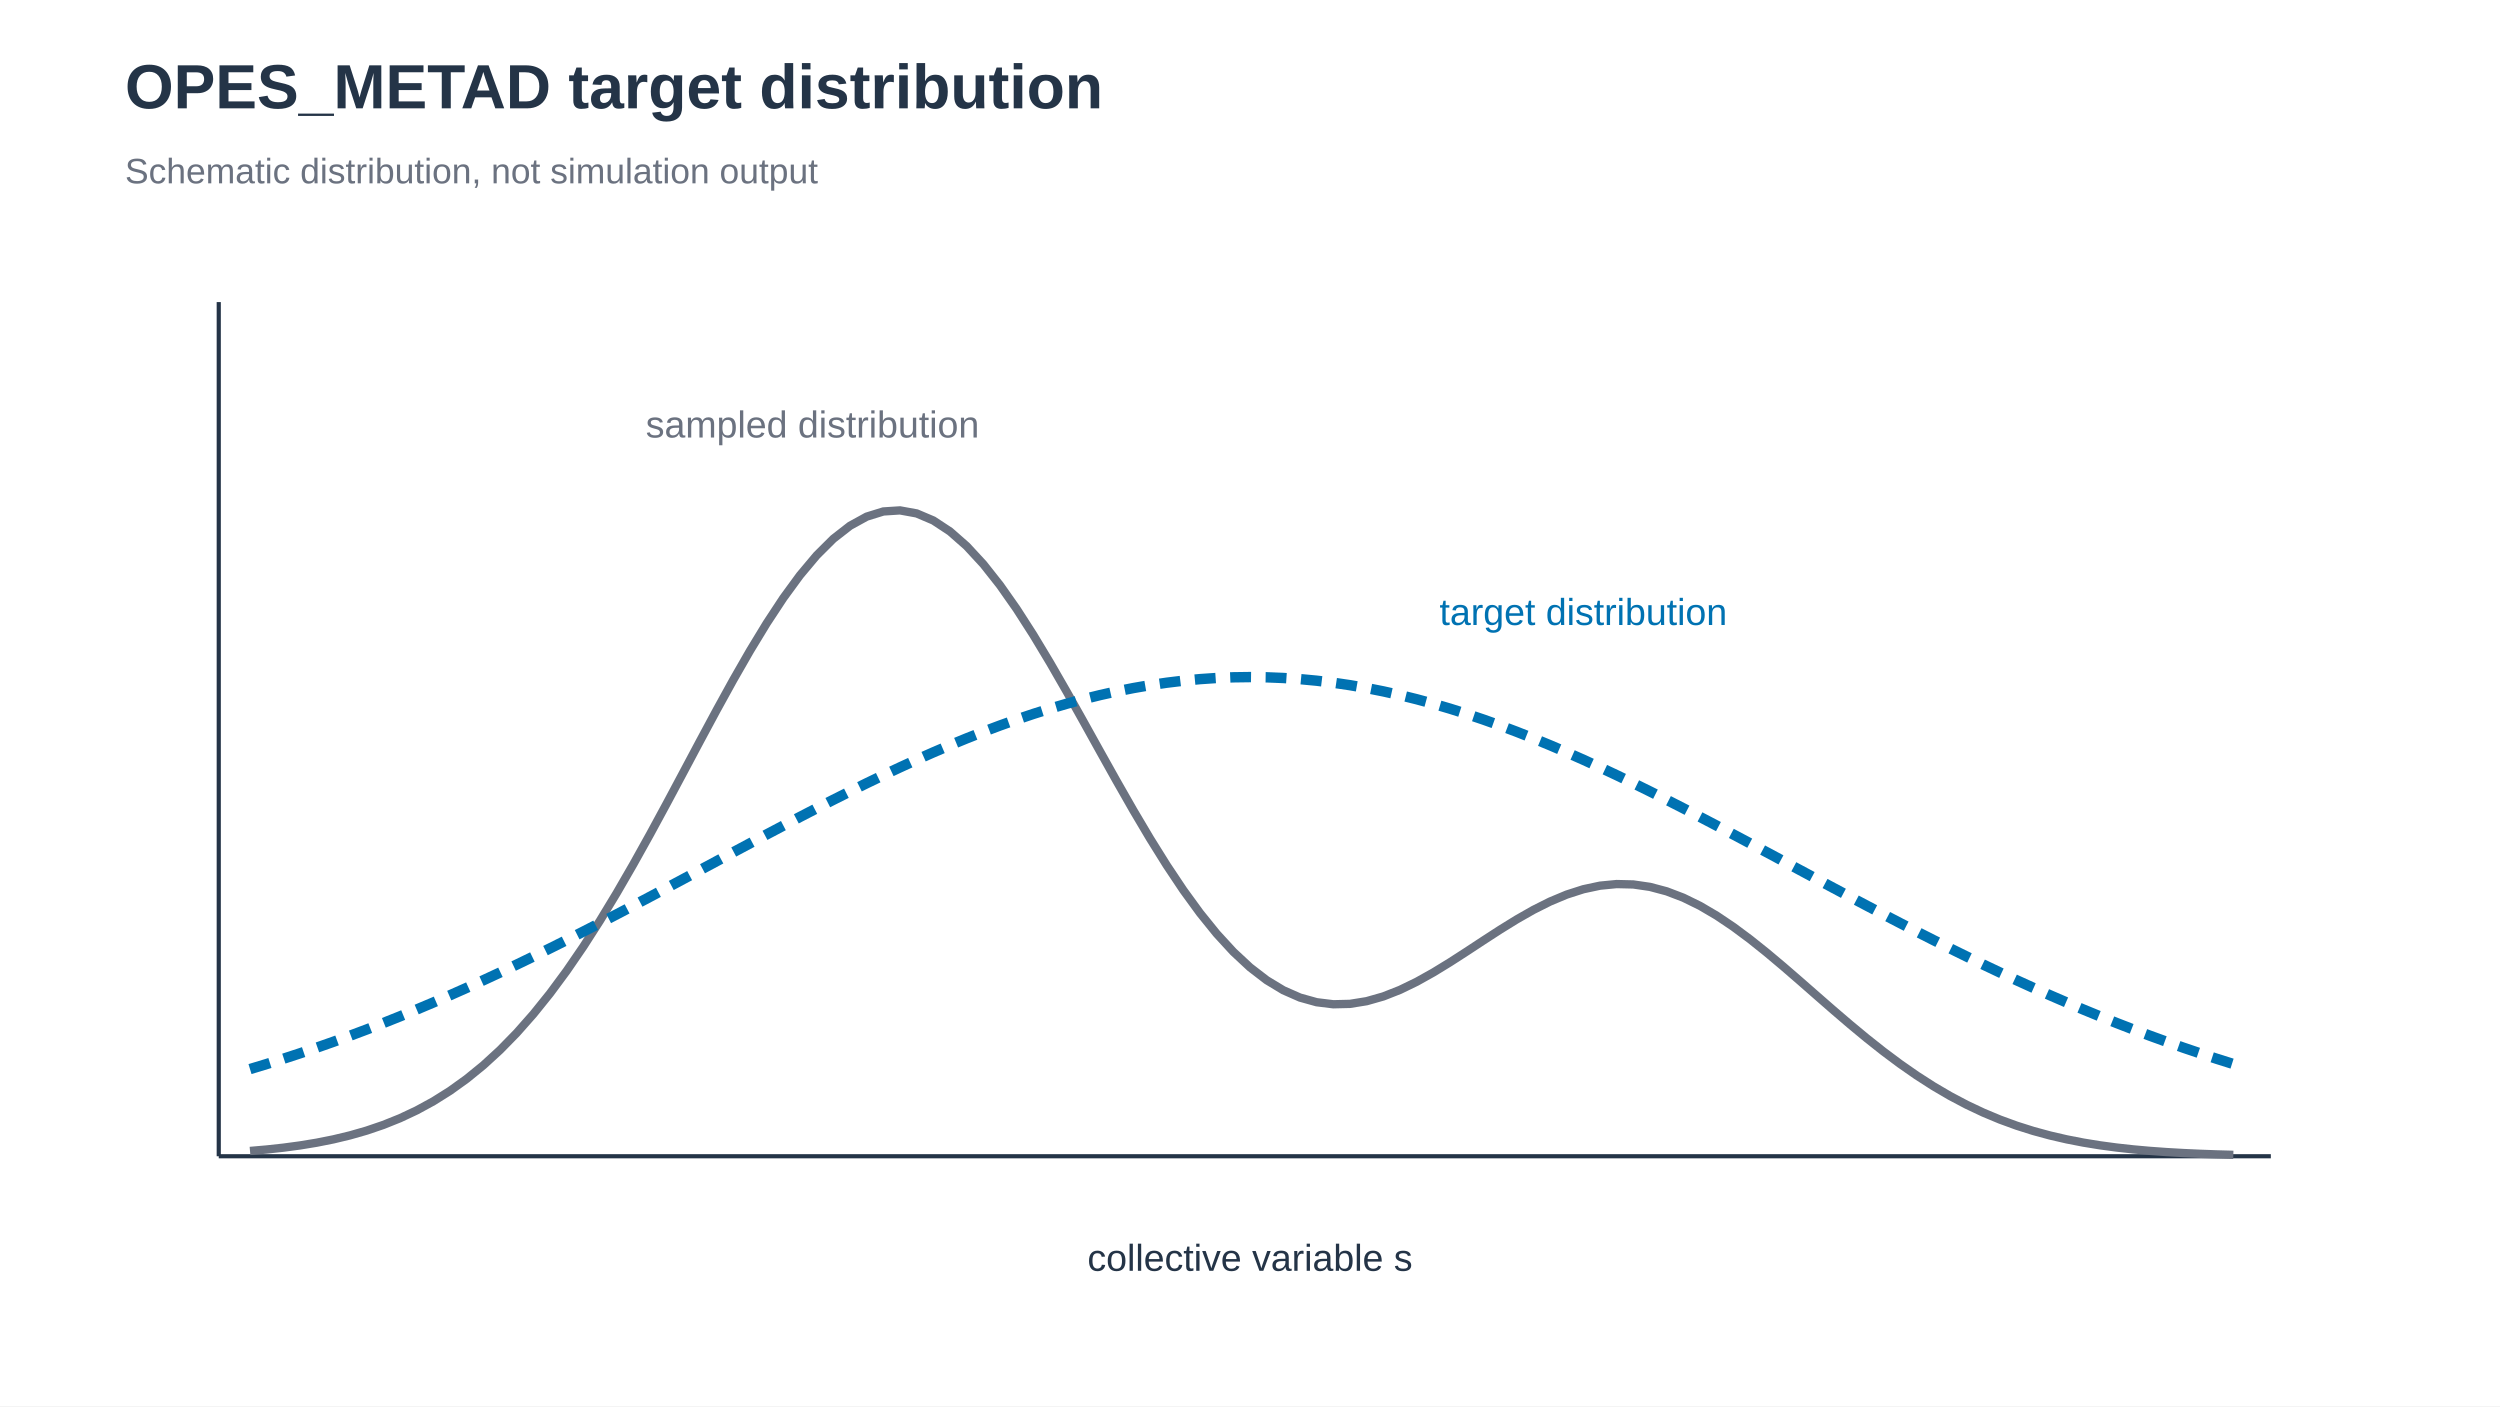
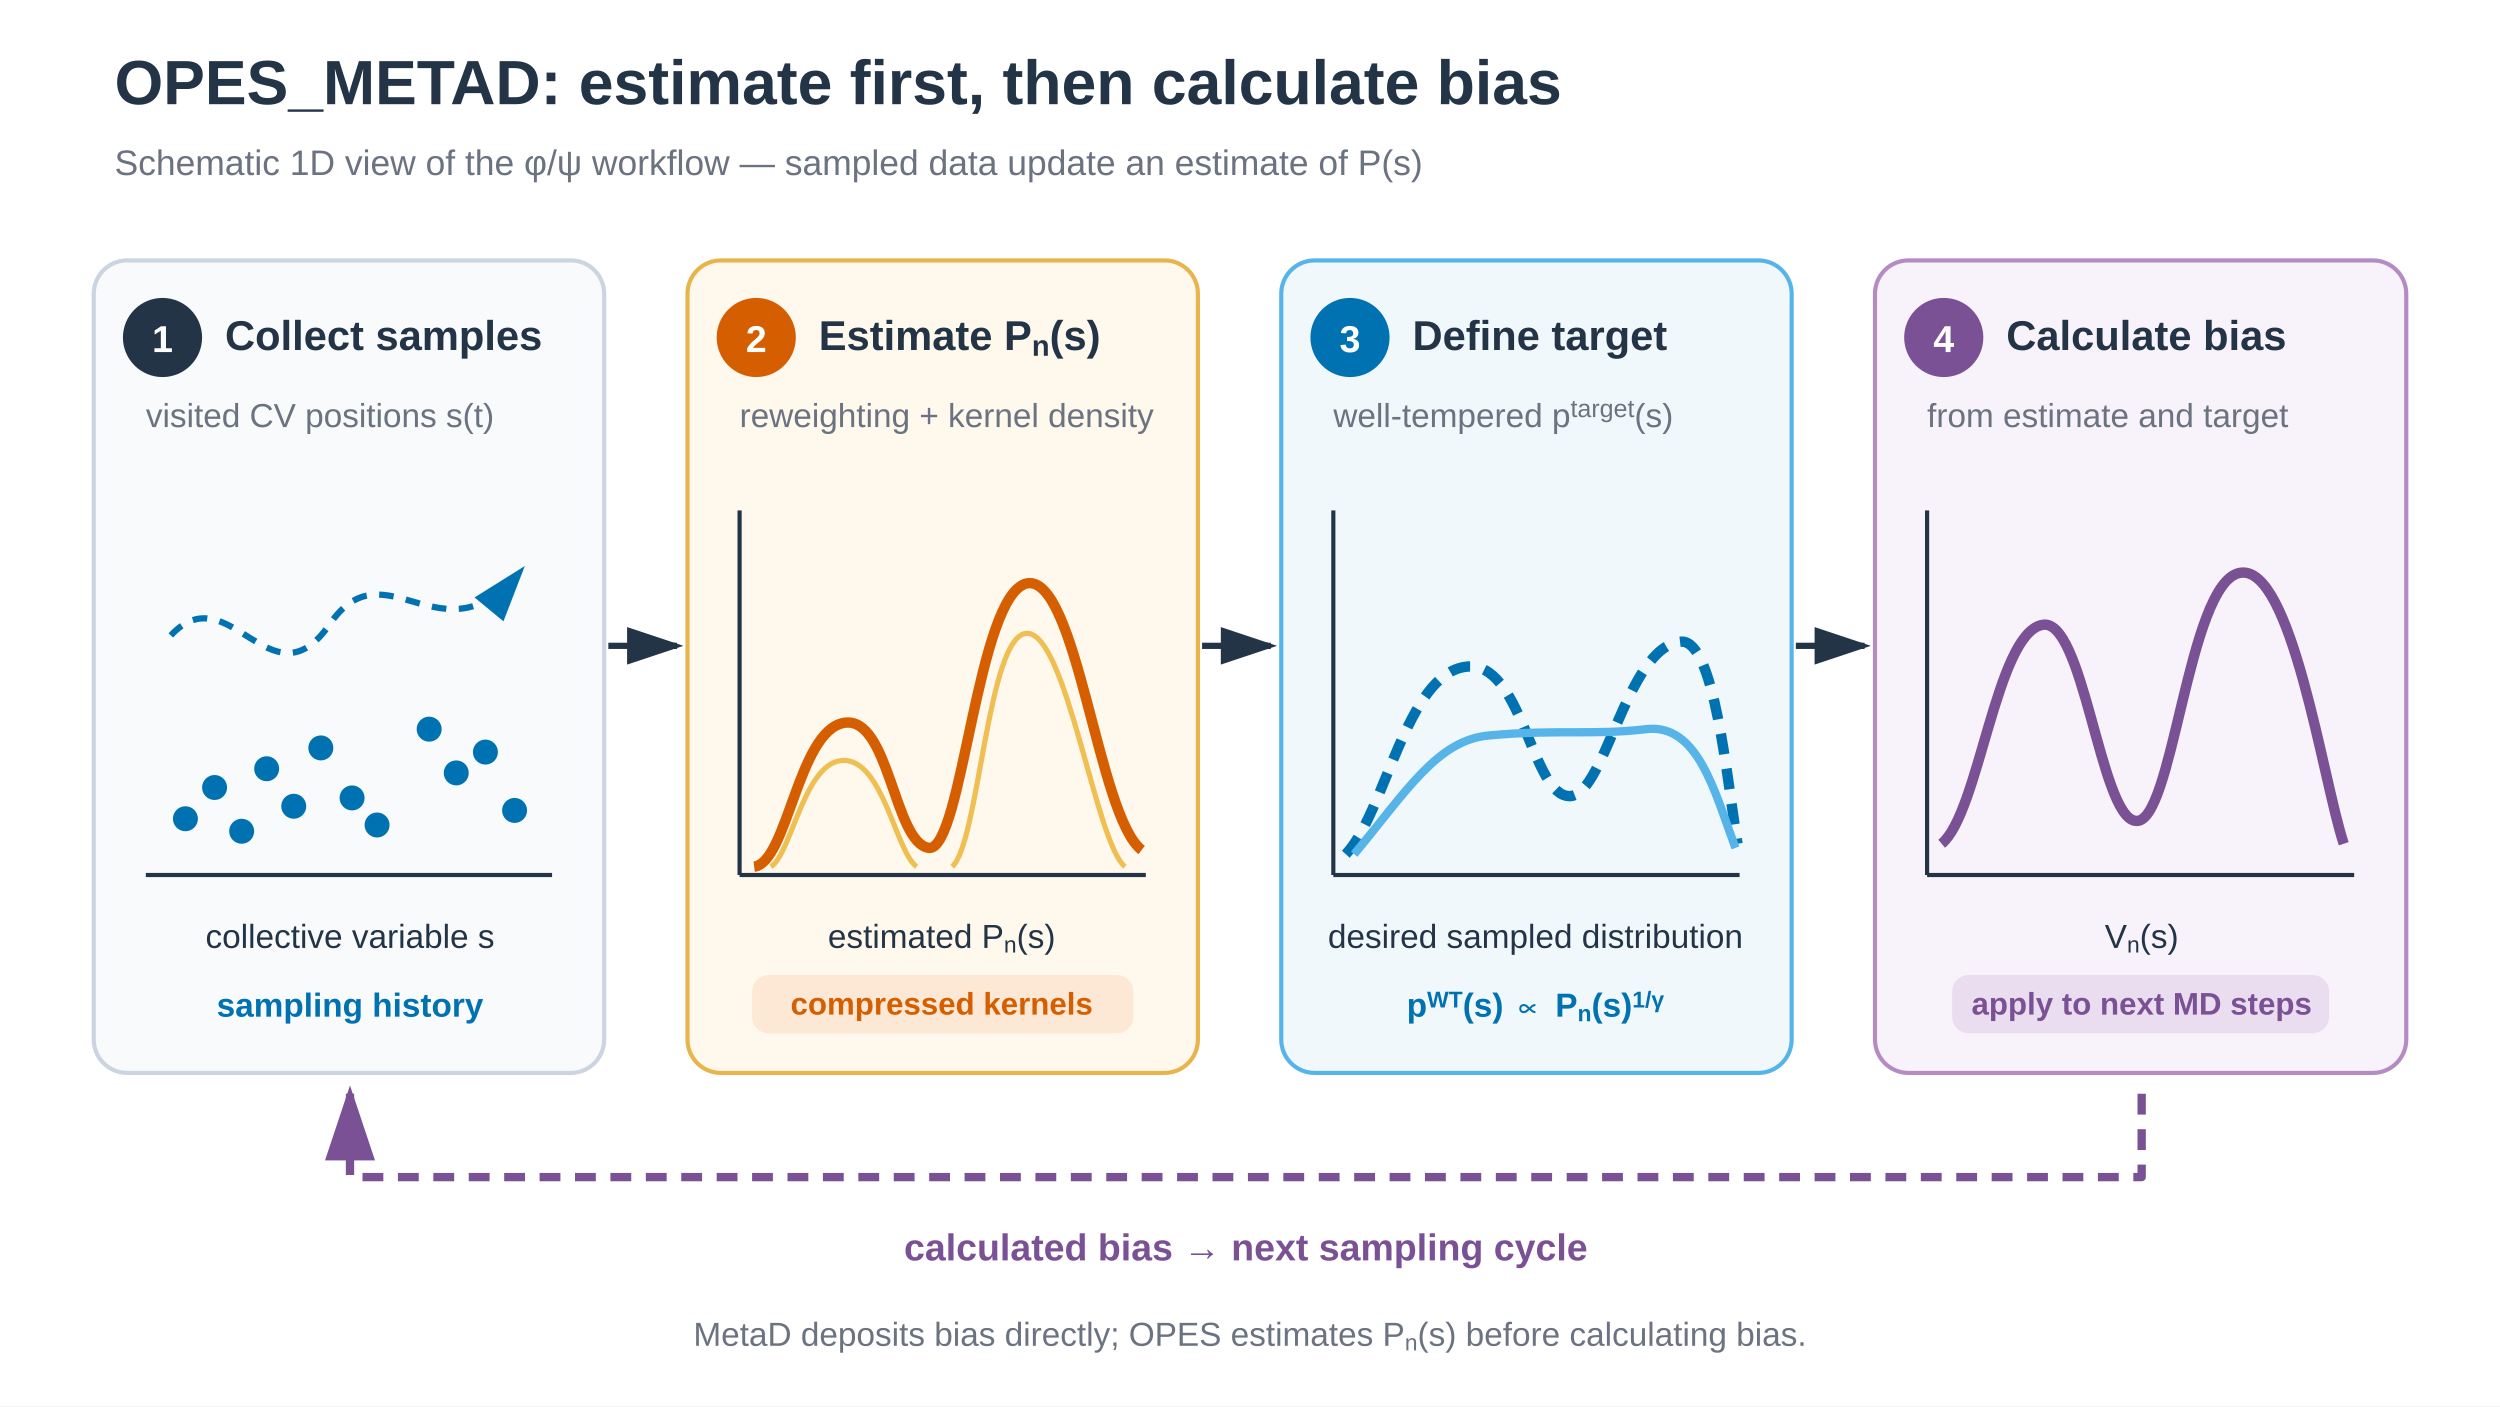
<svg xmlns="http://www.w3.org/2000/svg" viewBox="0 0 1200 675" role="img">
  <defs>
    <marker id="arrow" markerWidth="10" markerHeight="10" refX="8" refY="3" orient="auto" markerUnits="strokeWidth">
      <path d="M0,0 L0,6 L9,3 z" fill="#243447" />
    </marker>
-     <marker id="blue-arrow" markerWidth="10" markerHeight="10" refX="8" refY="3" orient="auto" markerUnits="strokeWidth">
+     <marker id="arrow-blue" markerWidth="10" markerHeight="10" refX="8" refY="3" orient="auto" markerUnits="strokeWidth">
      <path d="M0,0 L0,6 L9,3 z" fill="#0072B2" />
    </marker>
-     <pattern id="hatch" width="10" height="10" patternUnits="userSpaceOnUse">
-       <path d="M0 10L10 0" stroke="#6B7280" stroke-width="2" />
-     </pattern>
+     <marker id="arrow-purple" markerWidth="10" markerHeight="10" refX="8" refY="3" orient="auto" markerUnits="strokeWidth">
+       <path d="M0,0 L0,6 L9,3 z" fill="#7A5195" />
+     </marker>
  </defs>
  <rect width="1200" height="675" fill="#FFFFFF" />
-   <text x="60" y="52" text-anchor="start" font-family="Arial, Helvetica, sans-serif" font-size="30" font-weight="bold" fill="#243447">OPES_METAD target distribution</text>
-   <text x="60" y="88" text-anchor="start" font-family="Arial, Helvetica, sans-serif" font-size="17" font-weight="normal" fill="#6B7280">Schematic distribution, not simulation output</text>
-   <line x1="105" y1="555" x2="1090" y2="555" stroke="#243447" stroke-width="2" />
-   <line x1="105" y1="555" x2="105" y2="145" stroke="#243447" stroke-width="2" />
-   <polyline points="120,552.462 128,551.757 136,550.884 144,549.81 152,548.496 160,546.902 168,544.982 176,542.686 184,539.959 192,536.746 200,532.988 208,528.626 216,523.601 224,517.857 232,511.343 240,504.013 248,495.833 256,486.778 264,476.839 272,466.023 280,454.358 288,441.889 296,428.686 304,414.842 312,400.472 320,385.717 328,370.735 336,355.707 344,340.828 352,326.307 360,312.359 368,299.202 376,287.052 384,276.114 392,266.581 400,258.623 408,252.387 416,247.987 424,245.505 432,244.988 440,246.443 448,249.837 456,255.104 464,262.136 472,270.799 480,280.923 488,292.319 496,304.777 504,318.07 512,331.968 520,346.234 528,360.636 536,374.948 544,388.957 552,402.462 560,415.284 568,427.263 576,438.259 584,448.158 592,456.87 600,464.325 608,470.482 616,475.319 624,478.84 632,481.069 640,482.052 648,481.856 656,480.567 664,478.288 672,475.139 680,471.257 688,466.787 696,461.888 704,456.725 712,451.466 720,446.279 728,441.329 736,436.772 744,432.754 752,429.404 760,426.832 768,425.126 776,424.349 784,424.539 792,425.708 800,427.84 808,430.897 816,434.815 824,439.511 832,444.889 840,450.835 848,457.231 856,463.952 864,470.877 872,477.885 880,484.865 888,491.714 896,498.343 904,504.676 912,510.653 920,516.228 928,521.368 936,526.057 944,530.287 952,534.066 960,537.406 968,540.33 976,542.864 984,545.039 992,546.889 1000,548.447 1008,549.748 1016,550.823 1024,551.705 1032,552.421 1040,552.997 1048,553.457 1056,553.82 1064,554.105 1072,554.327" fill="none" stroke="#6B7280" stroke-width="4" />
-   <polyline points="120,513.156 128,510.732 136,508.211 144,505.593 152,502.878 160,500.066 168,497.157 176,494.152 184,491.051 192,487.856 200,484.568 208,481.189 216,477.721 224,474.166 232,470.528 240,466.809 248,463.015 256,459.147 264,455.212 272,451.213 280,447.156 288,443.047 296,438.891 304,434.695 312,430.465 320,426.208 328,421.932 336,417.644 344,413.352 352,409.064 360,404.789 368,400.534 376,396.31 384,392.124 392,387.986 400,383.905 408,379.89 416,375.95 424,372.095 432,368.334 440,364.676 448,361.129 456,357.704 464,354.408 472,351.25 480,348.238 488,345.38 496,342.683 504,340.156 512,337.804 520,335.634 528,333.652 536,331.864 544,330.274 552,328.886 560,327.706 568,326.735 576,325.978 584,325.435 592,325.109 600,325.0 608,325.109 616,325.435 624,325.978 632,326.735 640,327.706 648,328.886 656,330.274 664,331.864 672,333.652 680,335.634 688,337.804 696,340.156 704,342.683 712,345.38 720,348.238 728,351.25 736,354.408 744,357.704 752,361.129 760,364.676 768,368.334 776,372.095 784,375.95 792,379.89 800,383.905 808,387.986 816,392.124 824,396.31 832,400.534 840,404.789 848,409.064 856,413.352 864,417.644 872,421.932 880,426.208 888,430.465 896,434.695 904,438.891 912,443.047 920,447.156 928,451.213 936,455.212 944,459.147 952,463.015 960,466.809 968,470.528 976,474.166 984,477.721 992,481.189 1000,484.568 1008,487.856 1016,491.051 1024,494.152 1032,497.157 1040,500.066 1048,502.878 1056,505.593 1064,508.211 1072,510.732" fill="none" stroke="#0072B2" stroke-width="5" stroke-dasharray="10 7" />
-   <text x="390" y="210" text-anchor="middle" font-family="Arial, Helvetica, sans-serif" font-size="18" font-weight="normal" fill="#6B7280">sampled distribution</text>
-   <text x="760" y="300" text-anchor="middle" font-family="Arial, Helvetica, sans-serif" font-size="18" font-weight="normal" fill="#0072B2">target distribution</text>
-   <text x="600" y="610" text-anchor="middle" font-family="Arial, Helvetica, sans-serif" font-size="18" font-weight="normal" fill="#243447">collective variable s</text>
+   <text x="55" y="50" font-family="Arial, Helvetica, sans-serif" font-size="30" font-weight="bold" fill="#243447">OPES_METAD: estimate first, then calculate bias</text>
+   <text x="55" y="84" font-family="Arial, Helvetica, sans-serif" font-size="17" fill="#6B7280">Schematic 1D view of the φ/ψ workflow — sampled data update an estimate of P(s)</text>
+   <line x1="292" y1="310" x2="325" y2="310" stroke="#243447" stroke-width="3" marker-end="url(#arrow)" />
+   <line x1="577" y1="310" x2="610" y2="310" stroke="#243447" stroke-width="3" marker-end="url(#arrow)" />
+   <line x1="862" y1="310" x2="895" y2="310" stroke="#243447" stroke-width="3" marker-end="url(#arrow)" />
+   <rect x="45" y="125" width="245" height="390" rx="16" fill="#F8FAFC" stroke="#CBD5E1" stroke-width="2" />
+   <circle cx="78" cy="162" r="19" fill="#243447" />
+   <text x="78" y="169" text-anchor="middle" font-family="Arial, Helvetica, sans-serif" font-size="18" font-weight="bold" fill="#FFFFFF">1</text>
+   <text x="108" y="168" font-family="Arial, Helvetica, sans-serif" font-size="20" font-weight="bold" fill="#243447">Collect samples</text>
+   <text x="70" y="205" font-family="Arial, Helvetica, sans-serif" font-size="16" fill="#6B7280">visited CV positions s(t)</text>
+   <line x1="70" y1="420" x2="265" y2="420" stroke="#243447" stroke-width="2" />
+   <text x="168" y="455" text-anchor="middle" font-family="Arial, Helvetica, sans-serif" font-size="16" fill="#243447">collective variable s</text>
+   <circle cx="89" cy="393" r="6" fill="#0072B2" />
+   <circle cx="103" cy="378" r="6" fill="#0072B2" />
+   <circle cx="116" cy="399" r="6" fill="#0072B2" />
+   <circle cx="128" cy="369" r="6" fill="#0072B2" />
+   <circle cx="141" cy="387" r="6" fill="#0072B2" />
+   <circle cx="154" cy="359" r="6" fill="#0072B2" />
+   <circle cx="169" cy="383" r="6" fill="#0072B2" />
+   <circle cx="181" cy="396" r="6" fill="#0072B2" />
+   <circle cx="206" cy="350" r="6" fill="#0072B2" />
+   <circle cx="219" cy="371" r="6" fill="#0072B2" />
+   <circle cx="233" cy="361" r="6" fill="#0072B2" />
+   <circle cx="247" cy="389" r="6" fill="#0072B2" />
+   <path d="M82 305 C110 275 130 340 158 300 C185 260 212 320 250 274" fill="none" stroke="#0072B2" stroke-width="3" stroke-dasharray="7 6" marker-end="url(#arrow-blue)" />
+   <text x="168" y="488" text-anchor="middle" font-family="Arial, Helvetica, sans-serif" font-size="16" font-weight="bold" fill="#0072B2">sampling history</text>
+   <rect x="330" y="125" width="245" height="390" rx="16" fill="#FFF9ED" stroke="#E9B44C" stroke-width="2" />
+   <circle cx="363" cy="162" r="19" fill="#D55E00" />
+   <text x="363" y="169" text-anchor="middle" font-family="Arial, Helvetica, sans-serif" font-size="18" font-weight="bold" fill="#FFFFFF">2</text>
+   <text x="393" y="168" font-family="Arial, Helvetica, sans-serif" font-size="20" font-weight="bold" fill="#243447">Estimate P<tspan baseline-shift="sub" font-size="14">n</tspan>(s)</text>
+   <text x="355" y="205" font-family="Arial, Helvetica, sans-serif" font-size="16" fill="#6B7280">reweighting + kernel density</text>
+   <line x1="355" y1="420" x2="550" y2="420" stroke="#243447" stroke-width="2" />
+   <line x1="355" y1="420" x2="355" y2="245" stroke="#243447" stroke-width="2" />
+   <path d="M362 416 C378 414 383 351 405 347 C427 343 429 405 446 407 C462 408 469 285 493 280 C517 276 527 392 548 408" fill="none" stroke="#D55E00" stroke-width="5" />
+   <path d="M370 416 C380 410 386 365 405 365 C424 365 430 409 440 416" fill="none" stroke="#E69F00" stroke-width="2.5" opacity="0.65" />
+   <path d="M457 416 C470 405 474 304 493 304 C512 304 526 405 540 416" fill="none" stroke="#E69F00" stroke-width="2.5" opacity="0.65" />
+   <text x="452" y="455" text-anchor="middle" font-family="Arial, Helvetica, sans-serif" font-size="16" fill="#243447">estimated P<tspan baseline-shift="sub" font-size="11">n</tspan>(s)</text>
+   <rect x="361" y="468" width="183" height="28" rx="8" fill="#FCE8D5" />
+   <text x="452" y="487" text-anchor="middle" font-family="Arial, Helvetica, sans-serif" font-size="15" font-weight="bold" fill="#D55E00">compressed kernels</text>
+   <rect x="615" y="125" width="245" height="390" rx="16" fill="#F1F8FC" stroke="#56B4E9" stroke-width="2" />
+   <circle cx="648" cy="162" r="19" fill="#0072B2" />
+   <text x="648" y="169" text-anchor="middle" font-family="Arial, Helvetica, sans-serif" font-size="18" font-weight="bold" fill="#FFFFFF">3</text>
+   <text x="678" y="168" font-family="Arial, Helvetica, sans-serif" font-size="20" font-weight="bold" fill="#243447">Define target</text>
+   <text x="640" y="205" font-family="Arial, Helvetica, sans-serif" font-size="16" fill="#6B7280">well-tempered p<tspan baseline-shift="super" font-size="12">target</tspan>(s)</text>
+   <line x1="640" y1="420" x2="835" y2="420" stroke="#243447" stroke-width="2" />
+   <line x1="640" y1="420" x2="640" y2="245" stroke="#243447" stroke-width="2" />
+   <path d="M646 410 C665 390 675 323 704 320 C730 317 735 379 752 382 C770 386 780 310 807 308 C823 307 829 375 834 405" fill="none" stroke="#0072B2" stroke-width="5" stroke-dasharray="10 7" />
+   <path d="M650 410 C675 380 690 355 715 353 C747 350 765 353 790 350 C815 347 823 380 833 407" fill="none" stroke="#56B4E9" stroke-width="4" />
+   <text x="737" y="455" text-anchor="middle" font-family="Arial, Helvetica, sans-serif" font-size="16" fill="#243447">desired sampled distribution</text>
+   <text x="737" y="488" text-anchor="middle" font-family="Arial, Helvetica, sans-serif" font-size="16" font-weight="bold" fill="#0072B2">p<tspan baseline-shift="super" font-size="11">WT</tspan>(s) ∝ P<tspan baseline-shift="sub" font-size="11">n</tspan>(s)<tspan baseline-shift="super" font-size="11">1/γ</tspan>
+   </text>
+   <rect x="900" y="125" width="255" height="390" rx="16" fill="#F8F3FA" stroke="#B58BC4" stroke-width="2" />
+   <circle cx="933" cy="162" r="19" fill="#7A5195" />
+   <text x="933" y="169" text-anchor="middle" font-family="Arial, Helvetica, sans-serif" font-size="18" font-weight="bold" fill="#FFFFFF">4</text>
+   <text x="963" y="168" font-family="Arial, Helvetica, sans-serif" font-size="20" font-weight="bold" fill="#243447">Calculate bias</text>
+   <text x="925" y="205" font-family="Arial, Helvetica, sans-serif" font-size="16" fill="#6B7280">from estimate and target</text>
+   <line x1="925" y1="420" x2="1130" y2="420" stroke="#243447" stroke-width="2" />
+   <line x1="925" y1="420" x2="925" y2="245" stroke="#243447" stroke-width="2" />
+   <path d="M932 405 C950 390 958 305 980 300 C1000 295 1008 392 1025 394 C1043 397 1050 280 1075 275 C1100 270 1115 375 1125 405" fill="none" stroke="#7A5195" stroke-width="5" />
+   <text x="1028" y="455" text-anchor="middle" font-family="Arial, Helvetica, sans-serif" font-size="16" fill="#243447">V<tspan baseline-shift="sub" font-size="11">n</tspan>(s)</text>
+   <rect x="937" y="468" width="181" height="28" rx="8" fill="#EBDDF0" />
+   <text x="1028" y="487" text-anchor="middle" font-family="Arial, Helvetica, sans-serif" font-size="15" font-weight="bold" fill="#7A5195">apply to next MD steps</text>
+   <path d="M1028 525 L1028 565 L168 565 L168 525" fill="none" stroke="#7A5195" stroke-width="4" stroke-dasharray="10 7" stroke-linejoin="round" marker-end="url(#arrow-purple)" />
+   <text x="598" y="605" text-anchor="middle" font-family="Arial, Helvetica, sans-serif" font-size="18" font-weight="bold" fill="#7A5195">calculated bias → next sampling cycle</text>
+   <text x="600" y="646" text-anchor="middle" font-family="Arial, Helvetica, sans-serif" font-size="16" fill="#6B7280">MetaD deposits bias directly; OPES estimates P<tspan baseline-shift="sub" font-size="11">n</tspan>(s) before calculating bias.</text>
</svg>
